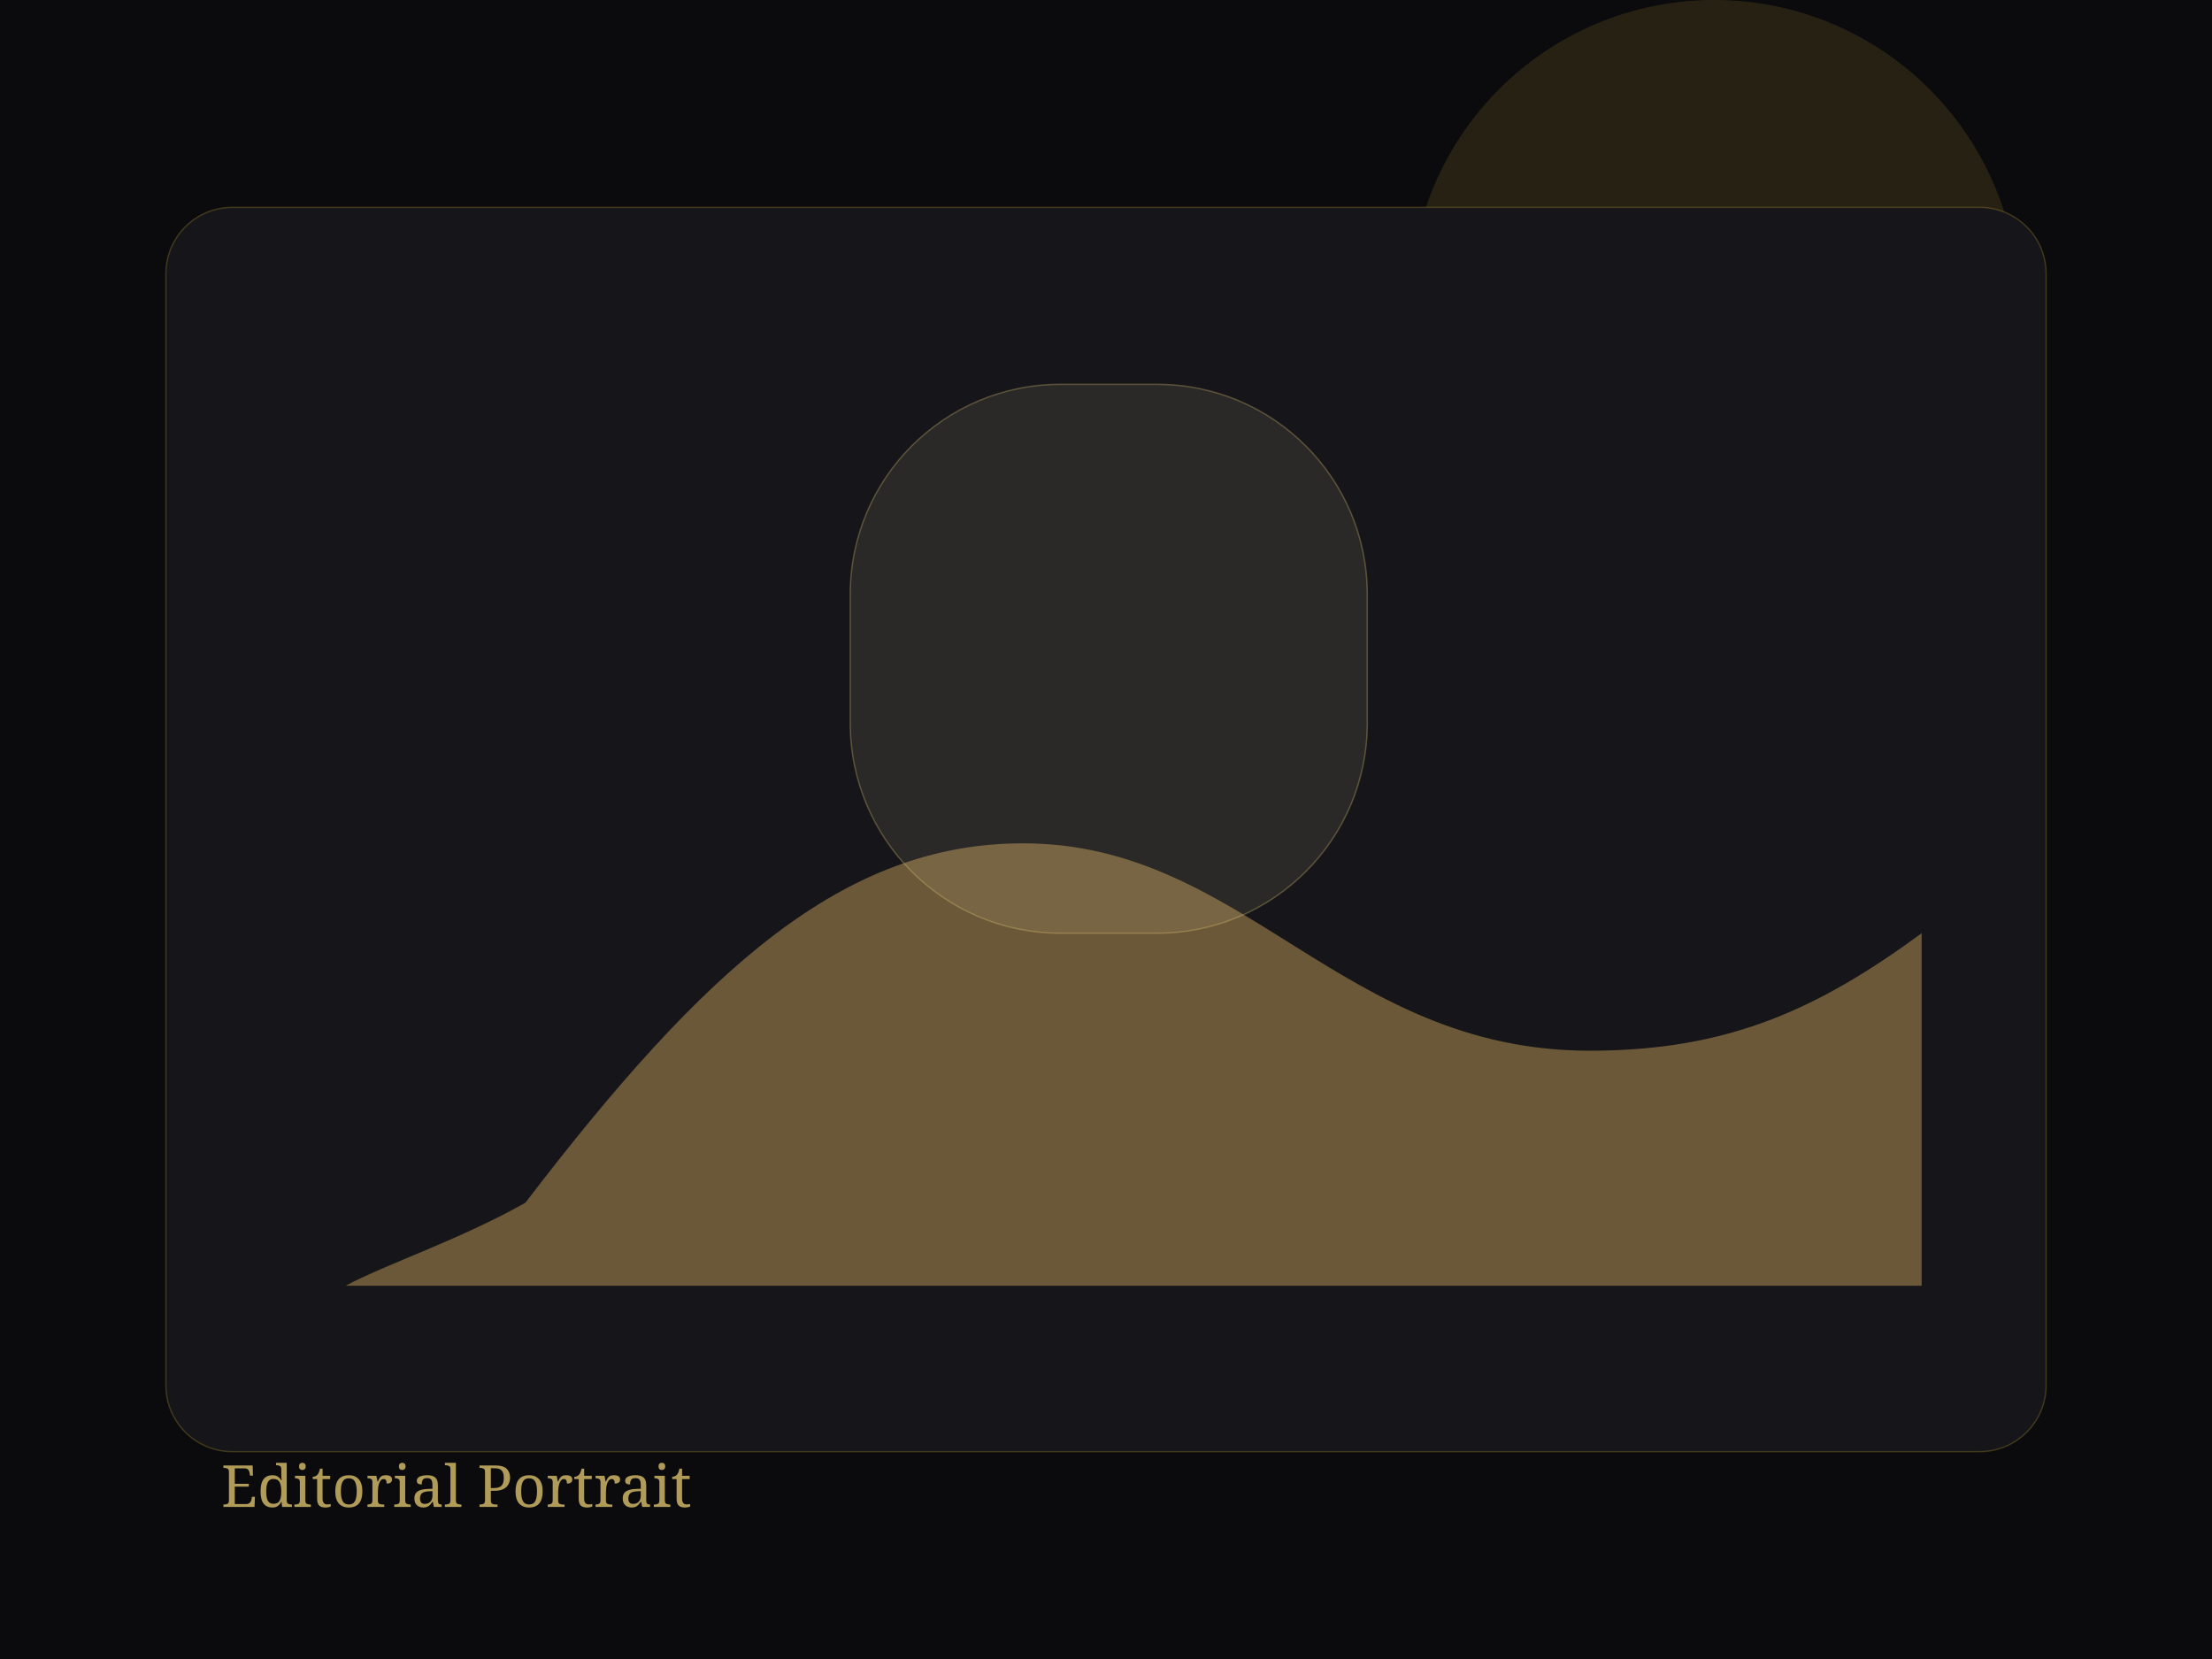
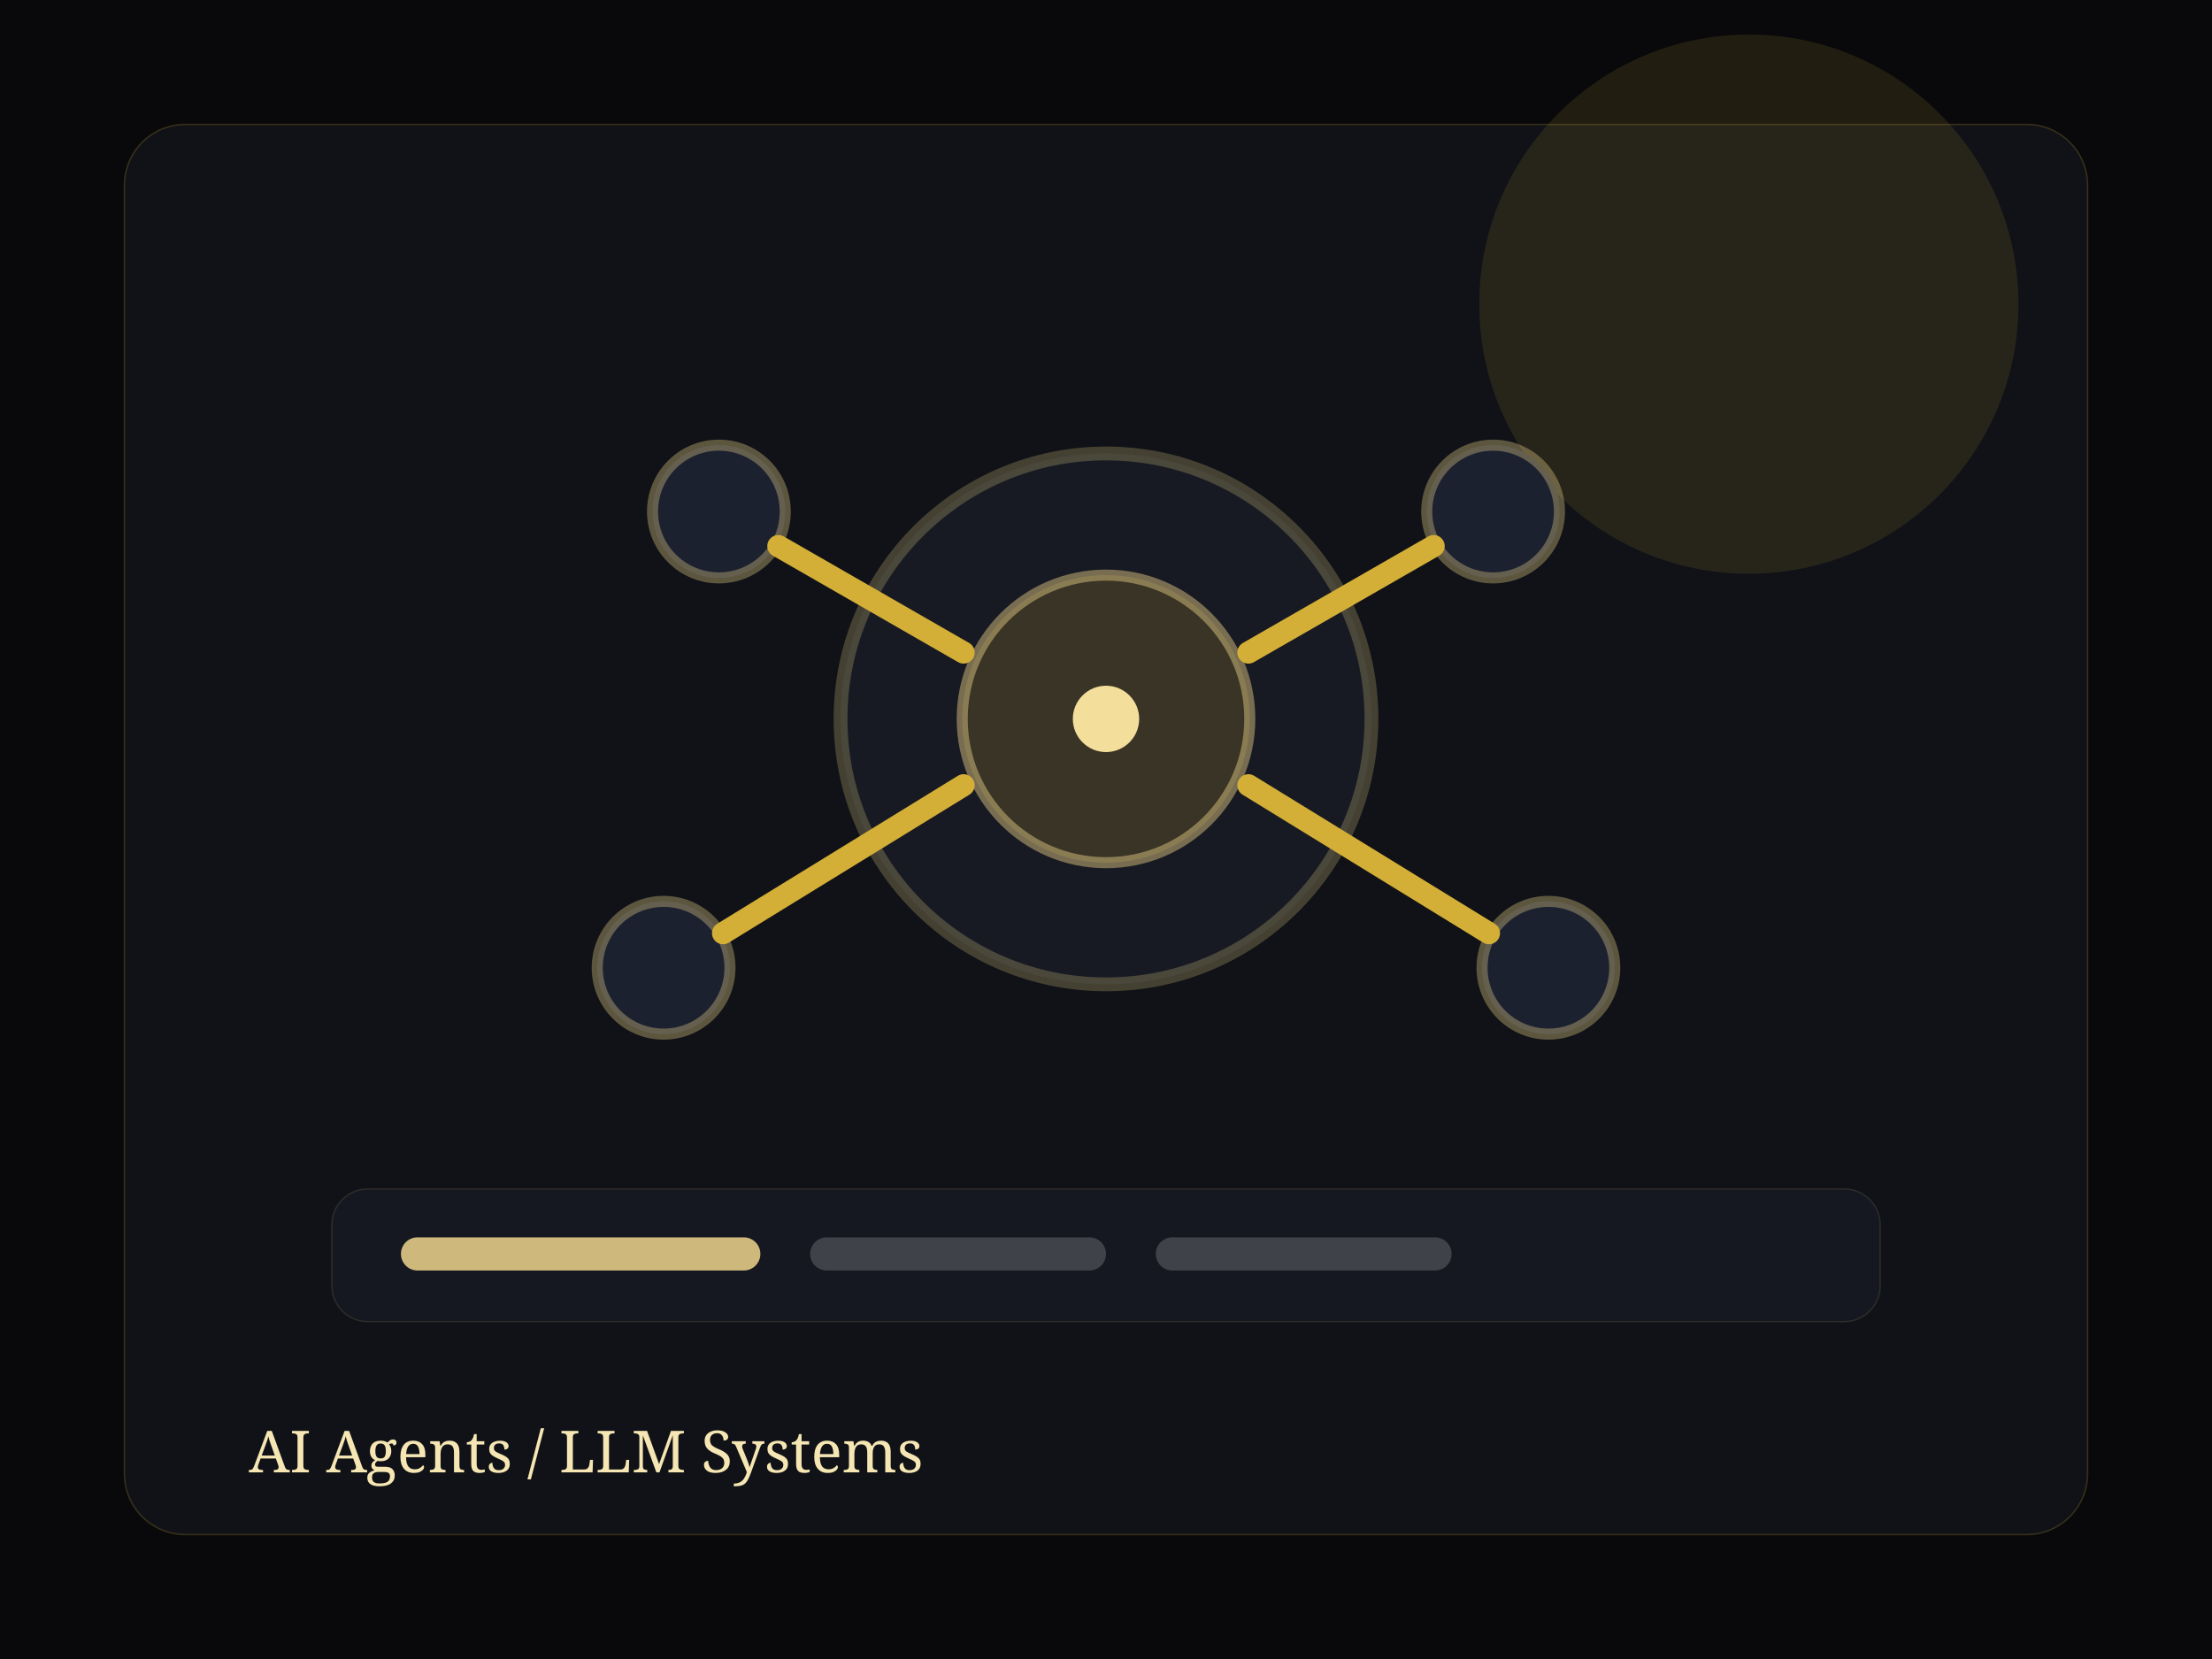
<svg xmlns="http://www.w3.org/2000/svg" width="1600" height="1200" viewBox="0 0 1600 1200" fill="none">
-   <rect width="1600" height="1200" fill="#0B0B0D" />
-   <circle cx="1240" cy="220" r="220" fill="#D4AF37" fill-opacity="0.14" />
-   <rect x="120" y="150" width="1360" height="900" rx="48" fill="#15151A" stroke="#D4AF37" stroke-opacity="0.25" />
-   <path d="M380 870C510 700 610 610 740 610C900 610 970 760 1150 760C1250 760 1315 730 1390 675V930H250C280 914 332 897 380 870Z" fill="#C6A15B" fill-opacity="0.48" />
-   <path d="M615 430C615 346.053 683.053 278 767 278H837C920.947 278 989 346.053 989 430V523C989 606.947 920.947 675 837 675H767C683.053 675 615 606.947 615 523V430Z" fill="#F2E1A8" fill-opacity="0.1" stroke="#E7CA73" stroke-opacity="0.3" />
-   <text x="160" y="1090" fill="#E7CA73" fill-opacity="0.75" font-size="42" font-family="Georgia, serif">Editorial Portrait</text>
+   <rect width="1600" height="1200" fill="#09090B" />
+   <rect x="90" y="90" width="1420" height="1020" rx="44" fill="#101217" stroke="#D4AF37" stroke-opacity="0.22" />
+   <circle cx="1265" cy="220" r="195" fill="#D4AF37" fill-opacity="0.12" />
+   <circle cx="800" cy="520" r="192" fill="#171A22" stroke="#EED48B" stroke-opacity="0.24" stroke-width="10" />
+   <circle cx="800" cy="520" r="104" fill="#D4AF37" fill-opacity="0.18" stroke="#EED48B" stroke-opacity="0.45" stroke-width="8" />
+   <circle cx="800" cy="520" r="24" fill="#F3DE9B" />
+   <circle cx="520" cy="370" r="48" fill="#1C2130" stroke="#EED48B" stroke-opacity="0.35" stroke-width="8" />
+   <circle cx="1080" cy="370" r="48" fill="#1C2130" stroke="#EED48B" stroke-opacity="0.35" stroke-width="8" />
+   <circle cx="480" cy="700" r="48" fill="#1C2130" stroke="#EED48B" stroke-opacity="0.35" stroke-width="8" />
+   <circle cx="1120" cy="700" r="48" fill="#1C2130" stroke="#EED48B" stroke-opacity="0.35" stroke-width="8" />
+   <path d="M563 395L697 472" stroke="#D4AF37" stroke-width="16" stroke-linecap="round" />
+   <path d="M1037 395L903 472" stroke="#D4AF37" stroke-width="16" stroke-linecap="round" />
+   <path d="M523 675L697 568" stroke="#D4AF37" stroke-width="16" stroke-linecap="round" />
+   <path d="M1077 675L903 568" stroke="#D4AF37" stroke-width="16" stroke-linecap="round" />
+   <rect x="240" y="860" width="1120" height="96" rx="26" fill="#151821" stroke="#EED48B" stroke-opacity="0.12" />
+   <rect x="290" y="895" width="260" height="24" rx="12" fill="#EED48B" fill-opacity="0.85" />
+   <rect x="586" y="895" width="214" height="24" rx="12" fill="#FFFFFF" fill-opacity="0.18" />
+   <rect x="836" y="895" width="214" height="24" rx="12" fill="#FFFFFF" fill-opacity="0.18" />
+   <text x="180" y="1065" fill="#F5E6B3" font-size="42" font-family="Georgia, serif">AI Agents / LLM Systems</text>
</svg>
